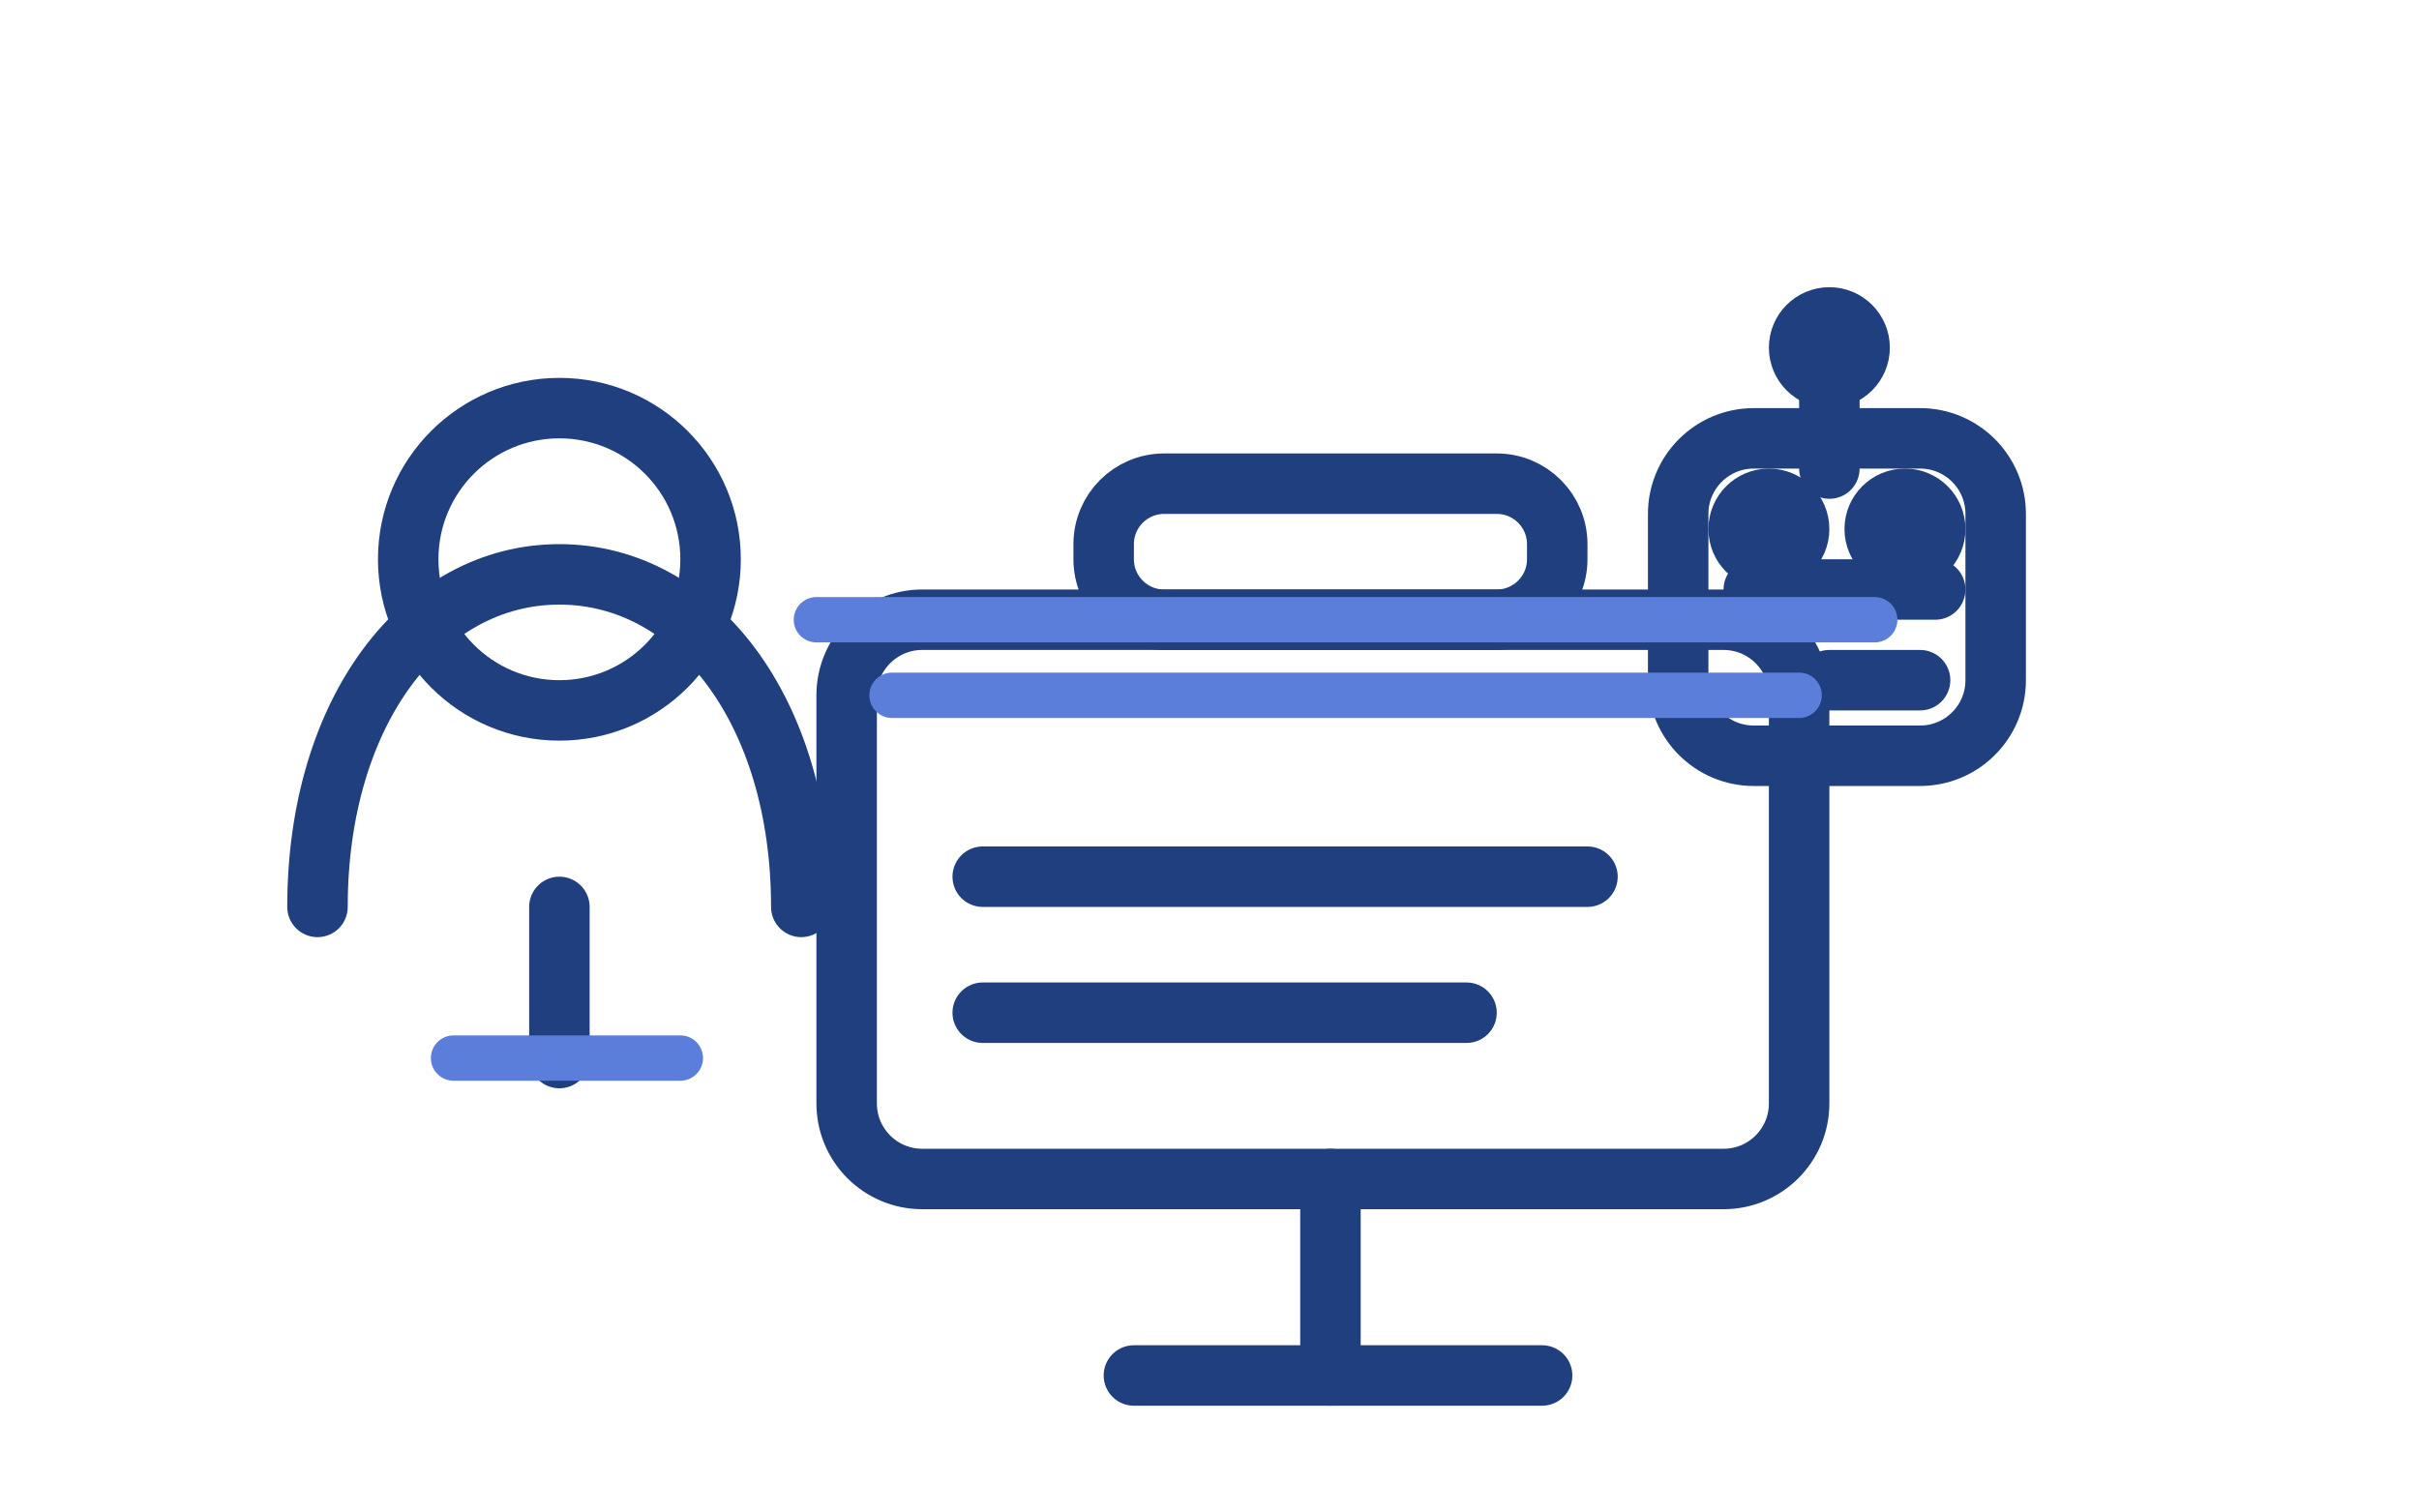
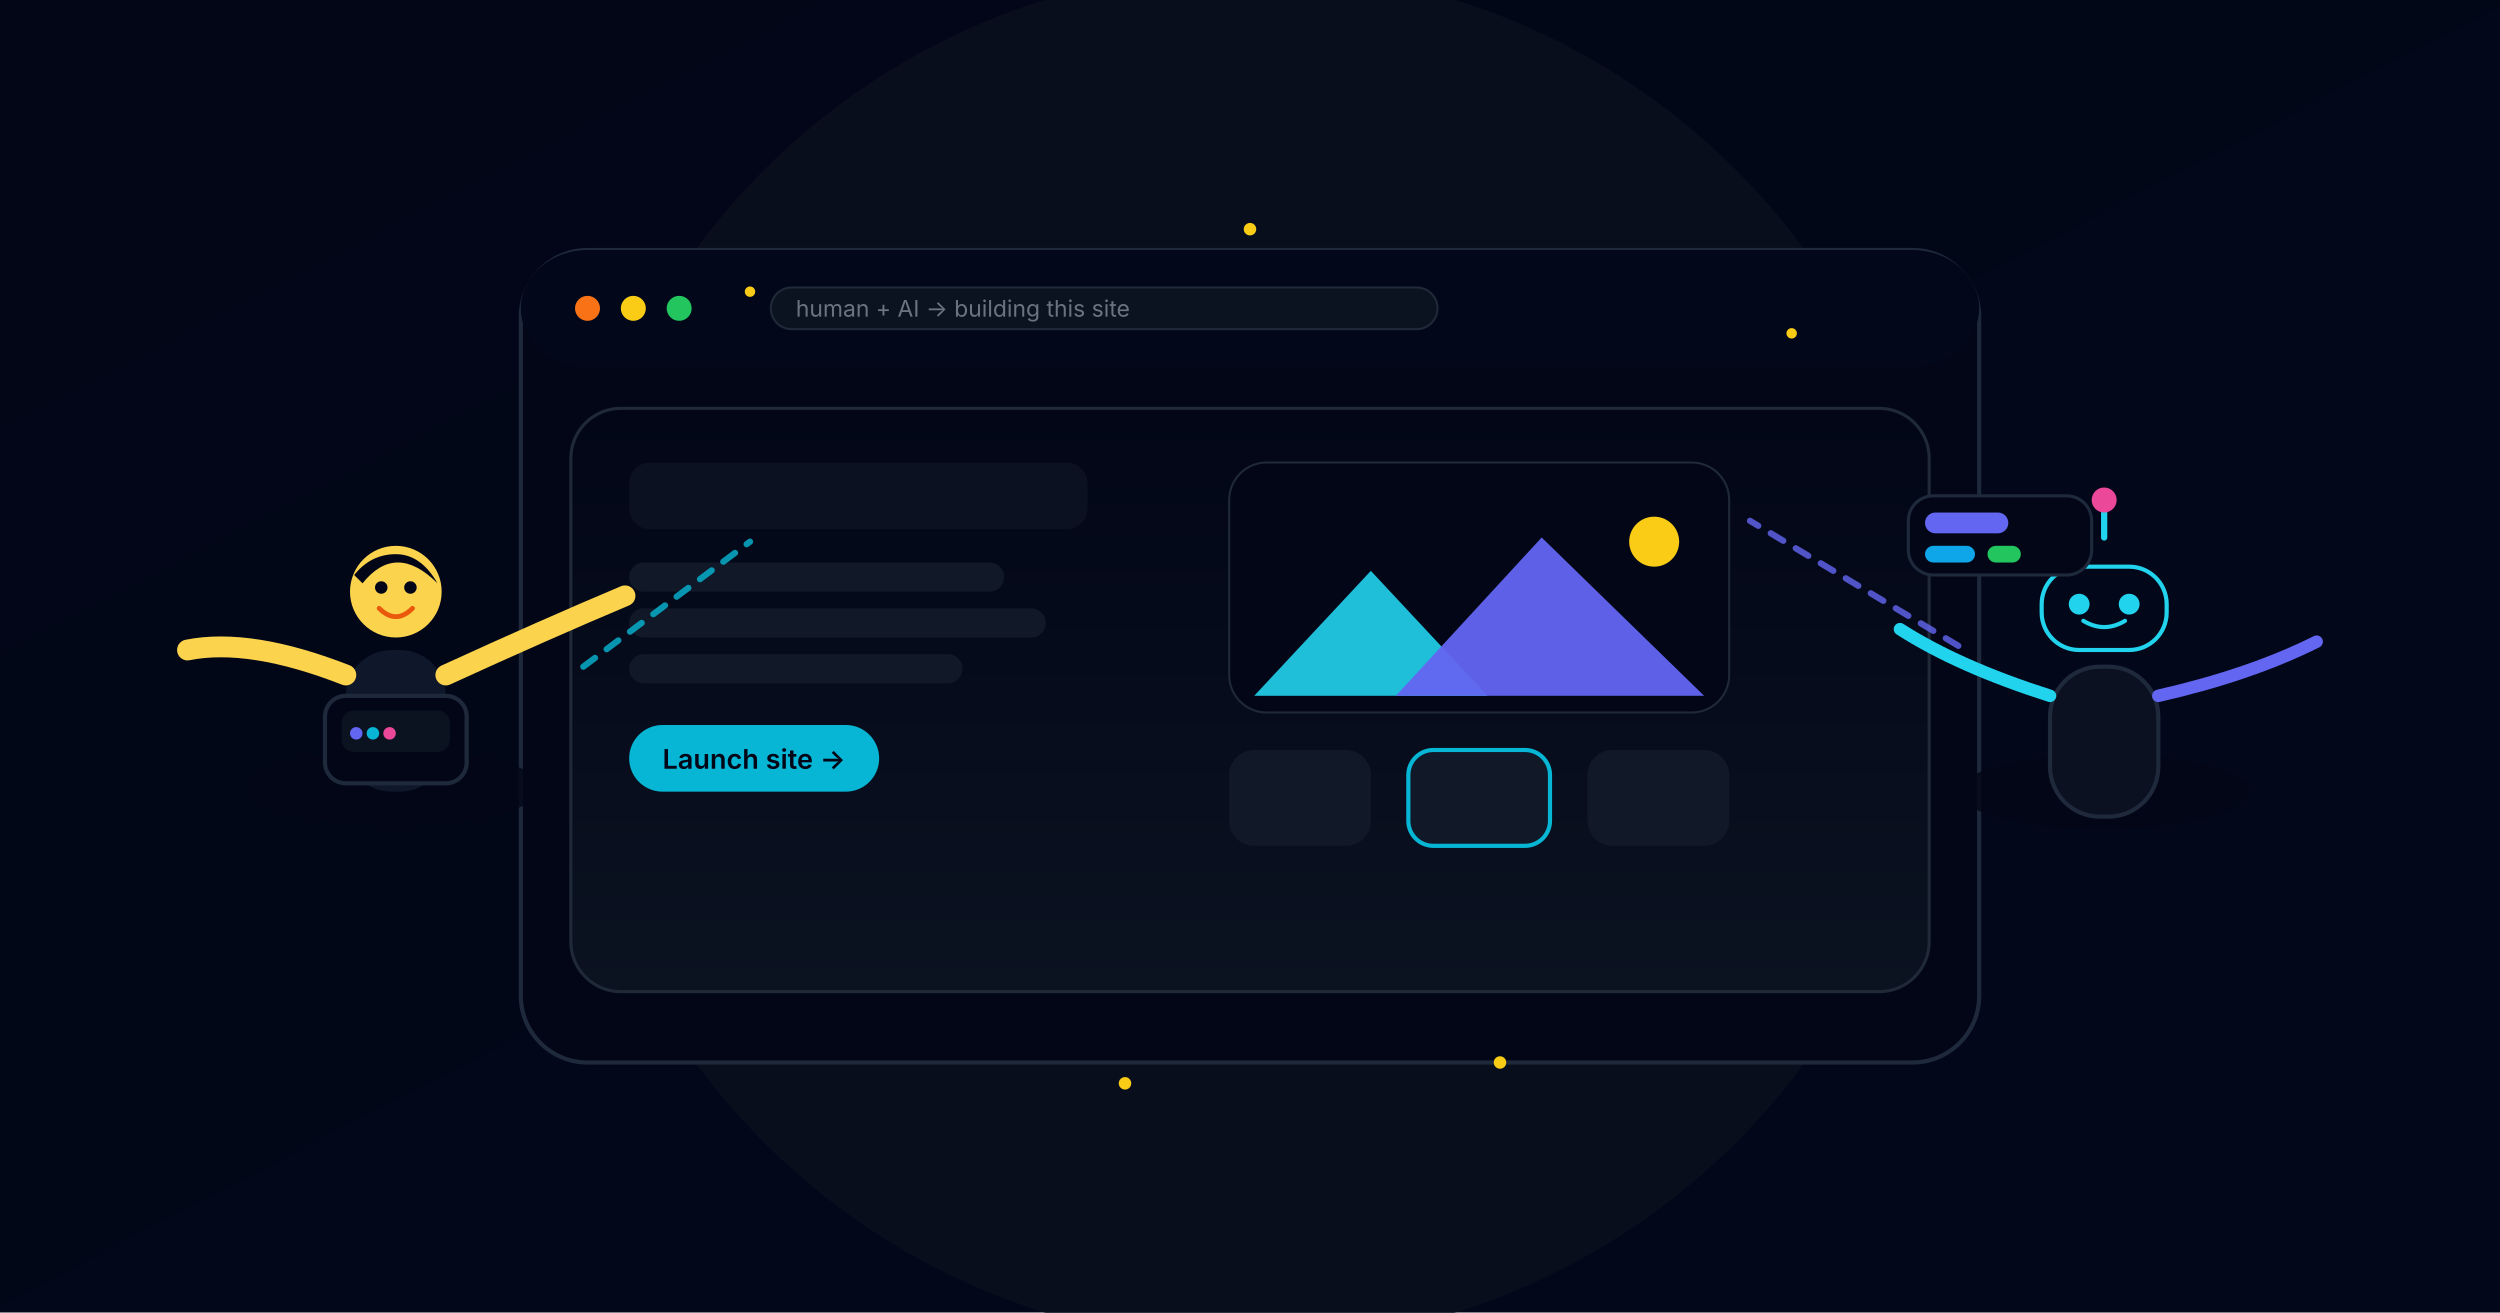
- <svg xmlns="http://www.w3.org/2000/svg" viewBox="0 0 320 200" fill="none">
-   <g stroke="#1f3f7f" stroke-width="8" stroke-linecap="round" stroke-linejoin="round">
-     <circle cx="74" cy="74" r="20" />
-     <path d="M42 120c0-26 14-44 32-44s32 18 32 44" />
-     <path d="M74 120v20" />
-     <rect x="112" y="82" width="126" height="74" rx="10" />
-     <line x1="130" y1="116" x2="210" y2="116" />
-     <line x1="130" y1="134" x2="194" y2="134" />
-     <rect x="146" y="64" width="60" height="18" rx="8" />
-     <line x1="176" y1="156" x2="176" y2="182" />
-     <line x1="150" y1="182" x2="204" y2="182" />
-     <rect x="222" y="58" width="42" height="42" rx="10" />
-     <circle cx="234" cy="70" r="4" />
-     <circle cx="252" cy="70" r="4" />
-     <path d="M232 78h24" />
-     <path d="M242 90h12" />
-     <path d="M242 52v10" />
-     <circle cx="242" cy="46" r="4" />
+ <svg xmlns="http://www.w3.org/2000/svg" viewBox="0 0 1200 630" role="img" aria-labelledby="title desc">
+   <defs>
+     <linearGradient id="bgGradient" x1="0" y1="0" x2="1" y2="1">
+       <stop offset="0%" stop-color="#020617" />
+       <stop offset="100%" stop-color="#02081a" />
+     </linearGradient>
+     <linearGradient id="browserBg" x1="0" y1="0" x2="0" y2="1">
+       <stop offset="0%" stop-color="#020617" />
+       <stop offset="100%" stop-color="#0b1220" />
+     </linearGradient>
+   </defs>
+   <rect width="1200" height="630" fill="url(#bgGradient)" />
+   <circle cx="600" cy="315" r="330" fill="#0b1120" opacity="0.7" />
+   <g transform="translate(250,120)">
+     <rect x="0" y="0" width="700" height="390" rx="32" ry="32" fill="#020617" stroke="#1e293b" stroke-width="2" />
+     <rect x="0" y="0" width="700" height="56" rx="32" ry="32" fill="#02081a" />
+     <circle cx="32" cy="28" r="6" fill="#f97316" />
+     <circle cx="54" cy="28" r="6" fill="#facc15" />
+     <circle cx="76" cy="28" r="6" fill="#22c55e" />
+     <rect x="120" y="18" width="320" height="20" rx="10" ry="10" fill="#0b1220" stroke="#1f2937" stroke-width="1" />
+     <text x="132" y="32" font-family="system-ui, -apple-system, BlinkMacSystemFont, sans-serif" font-size="11" fill="#6b7280">
+       human + AI → building this site
+     </text>
+     <rect x="24" y="76" width="652" height="280" rx="24" ry="24" fill="url(#browserBg)" stroke="#1f2937" stroke-width="1.5" />
+     <g transform="translate(52,102)">
+       <rect x="0" y="0" width="220" height="32" rx="10" ry="10" fill="#0b1120" />
+       <rect x="0" y="48" width="180" height="14" rx="7" ry="7" fill="#111827" />
+       <rect x="0" y="70" width="200" height="14" rx="7" ry="7" fill="#111827" />
+       <rect x="0" y="92" width="160" height="14" rx="7" ry="7" fill="#111827" />
+       <rect x="0" y="126" width="120" height="32" rx="16" ry="16" fill="#06b6d4" />
+       <text x="16" y="147" font-family="system-ui, -apple-system, BlinkMacSystemFont, sans-serif" font-size="13" font-weight="600" fill="#020617">
+         Launch site →
+       </text>
+     </g>
+     <g transform="translate(340,102)">
+       <rect x="0" y="0" width="240" height="120" rx="18" ry="18" fill="#020617" stroke="#1f2937" stroke-width="1" />
+       <polygon points="12,112 68,52 124,112" fill="#22d3ee" opacity="0.9" />
+       <polygon points="80,112 150,36 228,112" fill="#6366f1" opacity="0.95" />
+       <circle cx="204" cy="38" r="12" fill="#facc15" />
+       <rect x="0" y="138" width="68" height="46" rx="12" ry="12" fill="#111827" />
+       <rect x="86" y="138" width="68" height="46" rx="12" ry="12" fill="#111827" />
+       <rect x="172" y="138" width="68" height="46" rx="12" ry="12" fill="#111827" />
+       <rect x="86" y="138" width="68" height="46" rx="12" ry="12" fill="none" stroke="#06b6d4" stroke-width="2" />
+     </g>
  </g>
-   <g stroke="#5c7edb" stroke-width="6" stroke-linecap="round" stroke-linejoin="round">
-     <path d="M118 92h120" />
-     <path d="M108 82h140" />
-     <path d="M60 140h30" />
+   <g transform="translate(190,320)">
+     <ellipse cx="0" cy="58" rx="70" ry="18" fill="#020617" opacity="0.8" />
+     <rect x="-24" y="-8" width="48" height="68" rx="22" ry="22" fill="#0f172a" />
+     <circle cx="0" cy="-36" r="22" fill="#fcd34d" />
+     <path d="M -16 -40 Q 0 -60 20 -40 Q 12 -54 0 -54 Q -12 -54 -20 -44 Z" fill="#020617" />
+     <circle cx="-7" cy="-38" r="3" fill="#020617" />
+     <circle cx="7" cy="-38" r="3" fill="#020617" />
+     <path d="M -8 -28 Q 0 -20 8 -28" stroke="#ea580c" stroke-width="2.3" fill="none" stroke-linecap="round" />
+     <path d="M -24 4 Q -70 -14 -100 -8" stroke="#fcd34d" stroke-width="10" stroke-linecap="round" fill="none" />
+     <path d="M 24 4 Q 72 -18 110 -34" stroke="#fcd34d" stroke-width="10" stroke-linecap="round" fill="none" />
+     <rect x="-34" y="14" width="68" height="42" rx="10" ry="10" fill="#020617" stroke="#1e293b" stroke-width="2" />
+     <rect x="-26" y="21" width="52" height="20" rx="6" ry="6" fill="#0b1220" />
+     <circle cx="-19" cy="32" r="3" fill="#6366f1" />
+     <circle cx="-11" cy="32" r="3" fill="#06b6d4" />
+     <circle cx="-3" cy="32" r="3" fill="#ec4899" />
+   </g>
+   <g transform="translate(1010,320)">
+     <ellipse cx="0" cy="60" rx="70" ry="18" fill="#020617" opacity="0.8" />
+     <rect x="-26" y="0" width="52" height="72" rx="24" ry="24" fill="#0b1120" stroke="#1e293b" stroke-width="2" />
+     <rect x="-30" y="-48" width="60" height="40" rx="18" ry="18" fill="#02081a" stroke="#22d3ee" stroke-width="2" />
+     <line x1="0" y1="-62" x2="0" y2="-74" stroke="#22d3ee" stroke-width="3" stroke-linecap="round" />
+     <circle cx="0" cy="-80" r="6" fill="#ec4899" />
+     <circle cx="-12" cy="-30" r="5" fill="#22d3ee" />
+     <circle cx=" 12" cy="-30" r="5" fill="#22d3ee" />
+     <path d="M -10 -22 Q 0 -16 10 -22" stroke="#22d3ee" stroke-width="2" fill="none" stroke-linecap="round" />
+     <path d="M -26 14 Q -70 0 -98 -18" stroke="#22d3ee" stroke-width="6" stroke-linecap="round" fill="none" />
+     <path d="M 26 14 Q 70 4 102 -12" stroke="#6366f1" stroke-width="6" stroke-linecap="round" fill="none" />
+     <rect x="-94" y="-82" width="88" height="38" rx="12" ry="12" fill="#020617" stroke="#1e293b" stroke-width="1.5" />
+     <rect x="-86" y="-74" width="40" height="10" rx="5" ry="5" fill="#6366f1" />
+     <rect x="-86" y="-58" width="24" height="8" rx="4" ry="4" fill="#0ea5e9" />
+     <rect x="-56" y="-58" width="16" height="8" rx="4" ry="4" fill="#22c55e" />
+   </g>
+   <line x1="280" y1="320" x2="360" y2="260" stroke="#06b6d4" stroke-width="3" stroke-linecap="round" stroke-dasharray="7 7" opacity="0.8" />
+   <line x1="940" y1="310" x2="840" y2="250" stroke="#6366f1" stroke-width="3" stroke-linecap="round" stroke-dasharray="7 7" opacity="0.8" />
+   <g fill="#facc15">
+     <circle cx="600" cy="110" r="3" />
+     <circle cx="540" cy="520" r="3" />
+     <circle cx="720" cy="510" r="3" />
+     <circle cx="360" cy="140" r="2.5" />
+     <circle cx="860" cy="160" r="2.5" />
  </g>
</svg>
